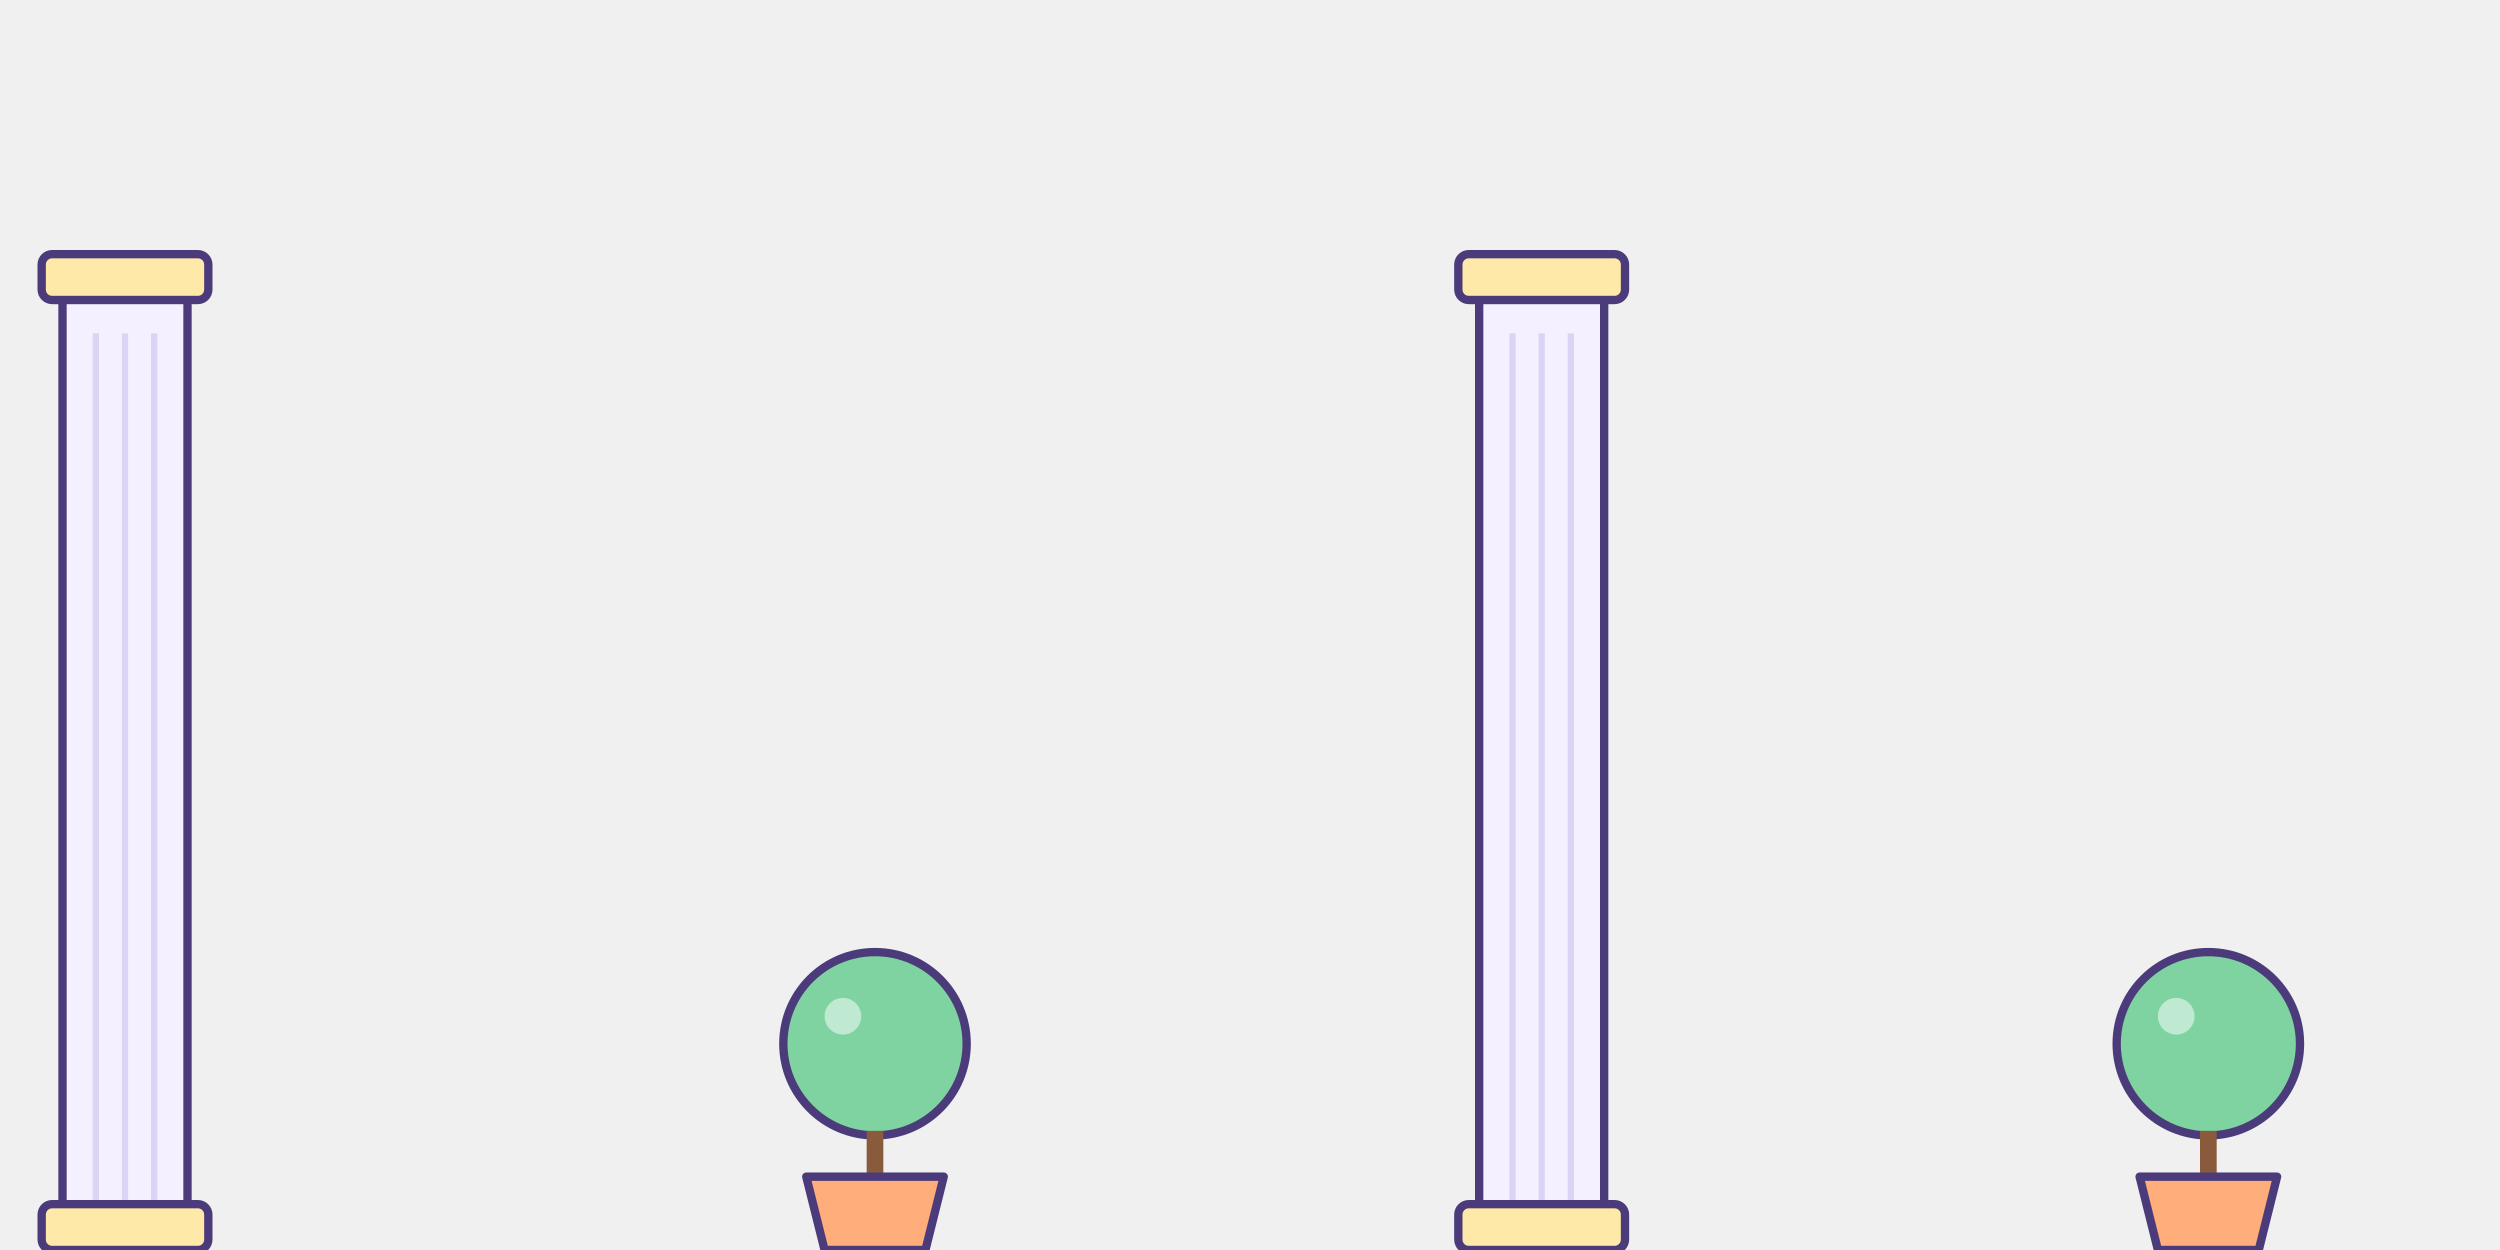
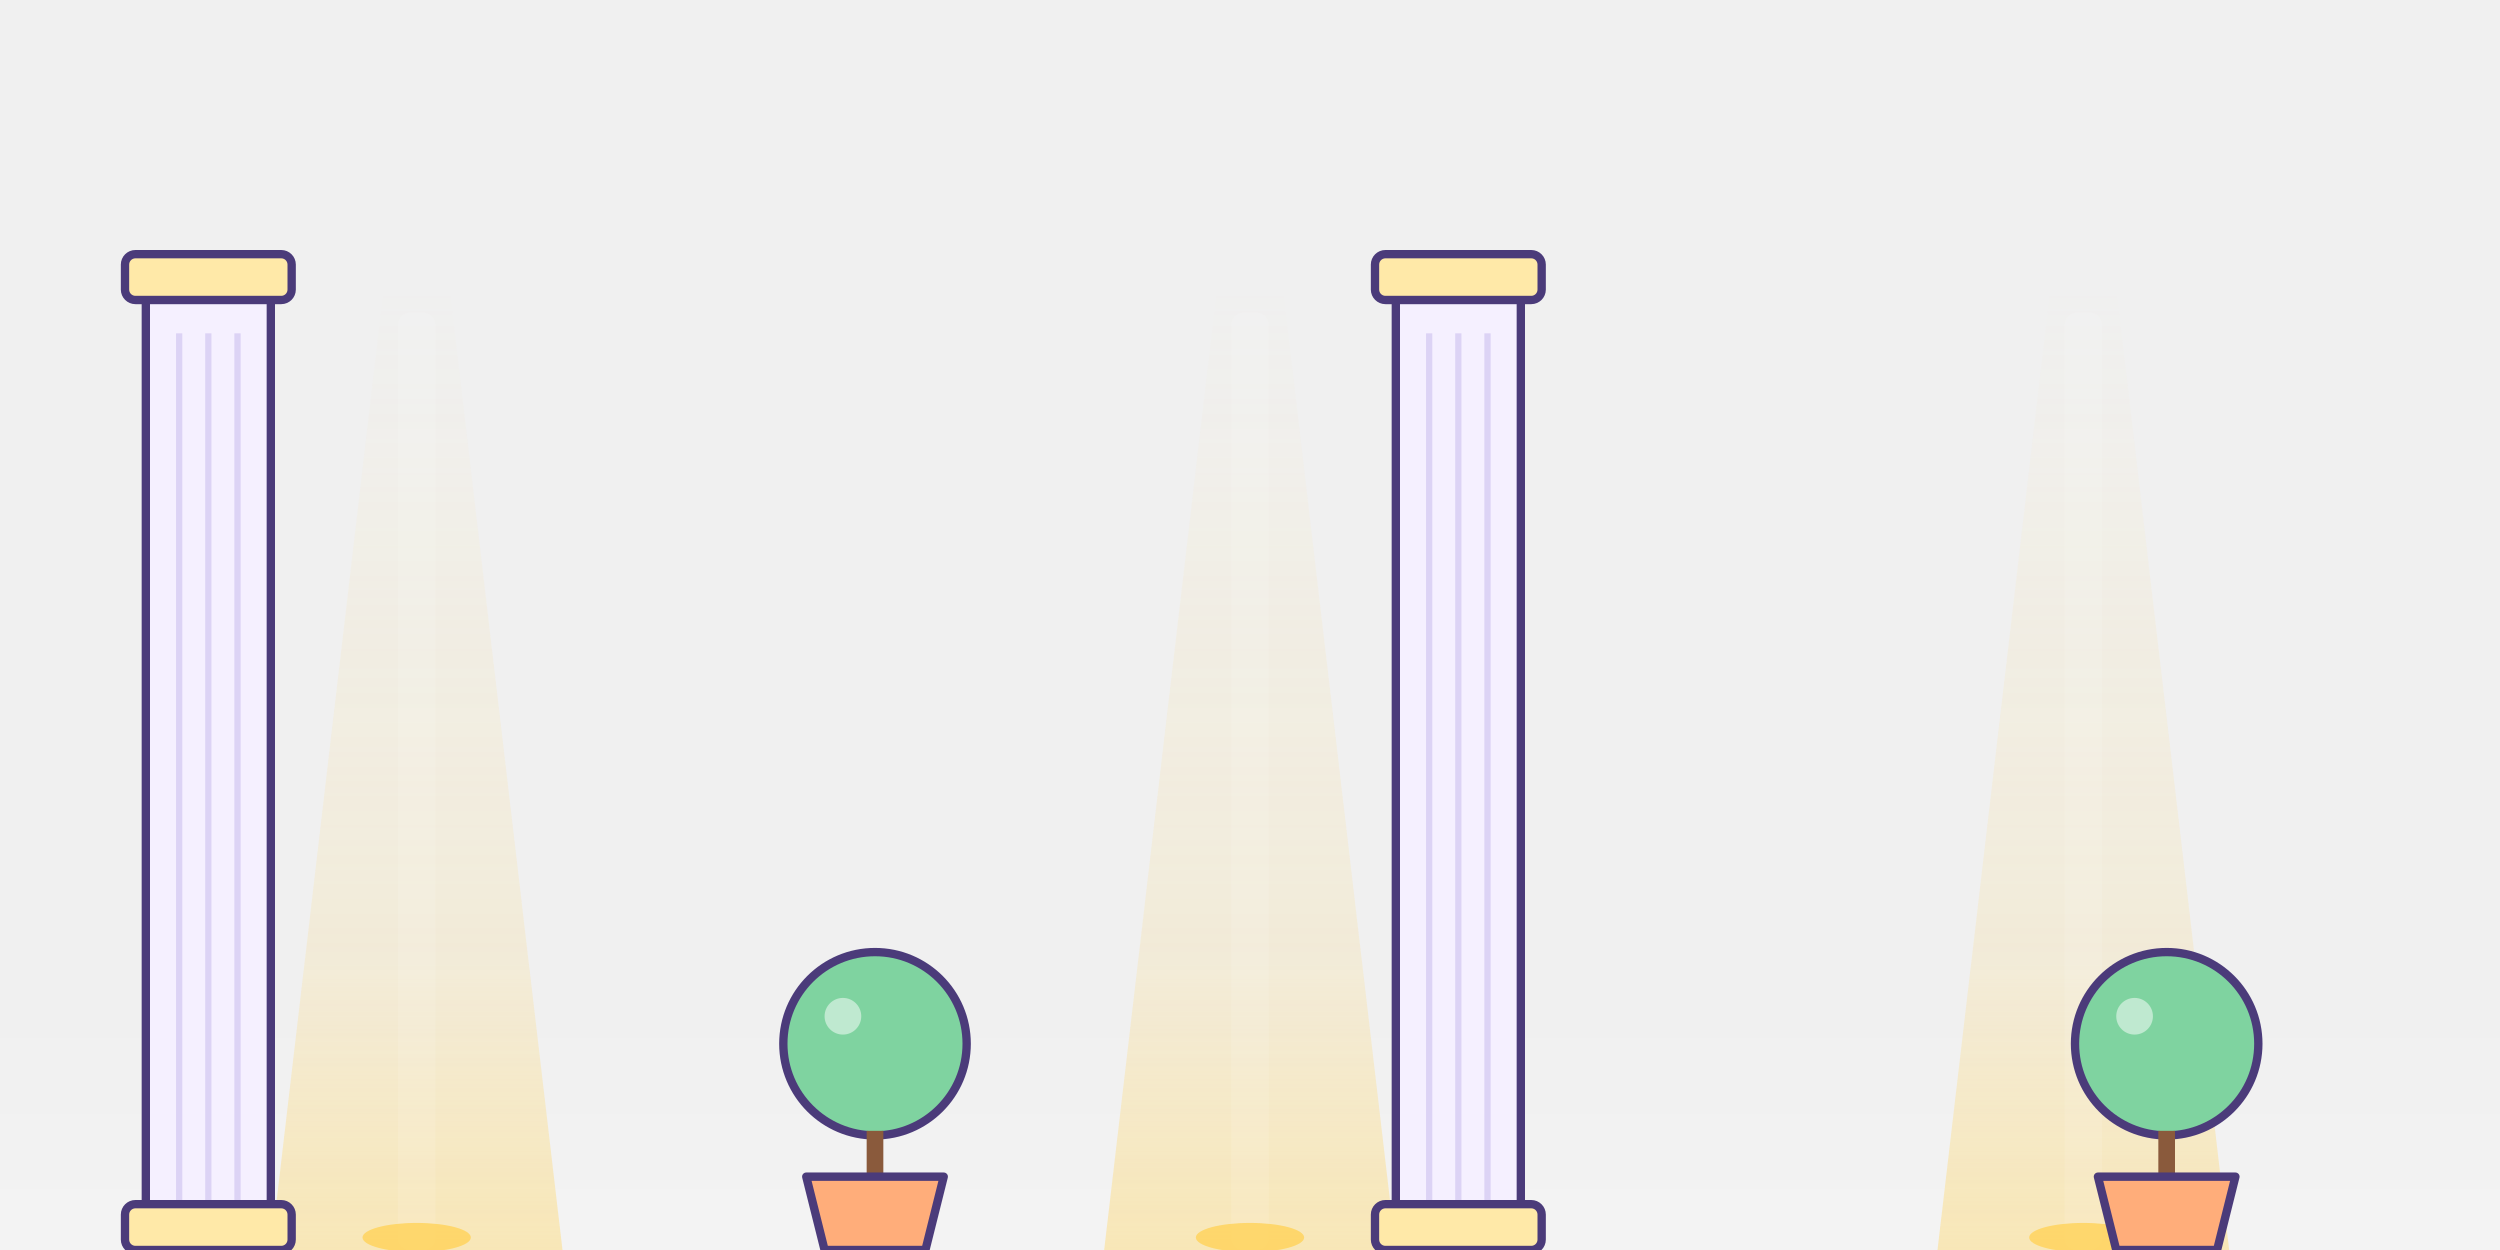
<svg xmlns="http://www.w3.org/2000/svg" viewBox="0 0 1200 600" width="1200" height="600">
-   <g transform="translate(60.0 600.0) scale(1.0)">
+   <defs>
+     <linearGradient id="sky" x1="0" y1="0" x2="0" y2="1">
+       <stop offset="0" stop-color="#7E66C9" stop-opacity="1" />
+       <stop offset="1" stop-color="#D9CCFF" stop-opacity="1" />
+     </linearGradient>
+     <radialGradient id="bloom" cx="0.5" cy="0.5" r="0.5">
+       <stop offset="0" stop-color="#FFFFFF" stop-opacity="0.55" />
+       <stop offset="1" stop-color="#FFFFFF" stop-opacity="0" />
+     </radialGradient>
+     <radialGradient id="acc" cx="0.5" cy="0.5" r="0.5">
+       <stop offset="0" stop-color="#FFD45E" stop-opacity="0.55" />
+       <stop offset="1" stop-color="#FFD45E" stop-opacity="0" />
+     </radialGradient>
+     <radialGradient id="acc2" cx="0.5" cy="0.5" r="0.5">
+       <stop offset="0" stop-color="#FFB3D6" stop-opacity="0.45" />
+       <stop offset="1" stop-color="#FFB3D6" stop-opacity="0" />
+     </radialGradient>
+     <linearGradient id="uplight" x1="0" y1="0" x2="0" y2="1">
+       <stop offset="0" stop-color="#FFD45E" stop-opacity="0" />
+       <stop offset="0.7" stop-color="#FFD45E" stop-opacity="0.18" />
+       <stop offset="1" stop-color="#FFD45E" stop-opacity="0.45" />
+     </linearGradient>
+     <linearGradient id="haze" x1="0" y1="0" x2="0" y2="1">
+       <stop offset="0" stop-color="#FFFFFF" stop-opacity="0" />
+       <stop offset="1" stop-color="#FFFFFF" stop-opacity="0.22" />
+     </linearGradient>
+   </defs>
+   <rect x="0" y="480" width="1200" height="120" fill="url(#haze)" />
+   <path d="M130 600 L184 140 H216 L270 600 Z" fill="url(#uplight)" opacity="0.9" />
+   <rect x="191" y="150" width="18" height="450" rx="6" fill="#FFFFFF" opacity="0.10" />
+   <ellipse cx="200" cy="594" rx="26" ry="7" fill="#FFD45E" opacity="0.85" />
+   <path d="M530 600 L584 140 H616 L670 600 Z" fill="url(#uplight)" opacity="0.9" />
+   <rect x="591" y="150" width="18" height="450" rx="6" fill="#FFFFFF" opacity="0.10" />
+   <ellipse cx="600" cy="594" rx="26" ry="7" fill="#FFD45E" opacity="0.85" />
+   <path d="M930 600 L984 140 H1016 L1070 600 Z" fill="url(#uplight)" opacity="0.9" />
+   <rect x="991" y="150" width="18" height="450" rx="6" fill="#FFFFFF" opacity="0.10" />
+   <ellipse cx="1000" cy="594" rx="26" ry="7" fill="#FFD45E" opacity="0.85" />
+   <g transform="translate(100.0 600.0) scale(1.0)">
    <rect x="-30" y="-460" width="60" height="460" fill="#F5F0FF" stroke="#4B3B7A" stroke-width="4.0" stroke-linejoin="round" stroke-linecap="round" />
    <path d="M-14 -440 V-20 M0 -440 V-20 M14 -440 V-20" stroke="#DCD3F5" stroke-width="3.0" fill="none" />
    <rect x="-40" y="-478" width="80" height="22" rx="5" fill="#FFE9A8" stroke="#4B3B7A" stroke-width="4.0" stroke-linejoin="round" stroke-linecap="round" />
    <rect x="-40" y="-22" width="80" height="22" rx="5" fill="#FFE9A8" stroke="#4B3B7A" stroke-width="4.0" stroke-linejoin="round" stroke-linecap="round" />
  </g>
-   <g transform="translate(740.0 600.0) scale(1.0)">
+   <g transform="translate(700.0 600.0) scale(1.0)">
    <rect x="-30" y="-460" width="60" height="460" fill="#F5F0FF" stroke="#4B3B7A" stroke-width="4.0" stroke-linejoin="round" stroke-linecap="round" />
    <path d="M-14 -440 V-20 M0 -440 V-20 M14 -440 V-20" stroke="#DCD3F5" stroke-width="3.0" fill="none" />
    <rect x="-40" y="-478" width="80" height="22" rx="5" fill="#FFE9A8" stroke="#4B3B7A" stroke-width="4.0" stroke-linejoin="round" stroke-linecap="round" />
    <rect x="-40" y="-22" width="80" height="22" rx="5" fill="#FFE9A8" stroke="#4B3B7A" stroke-width="4.0" stroke-linejoin="round" stroke-linecap="round" />
  </g>
  <g transform="translate(420.0 600.0) scale(1.1)">
    <circle cx="0" cy="-90" r="40" fill="#7FD3A0" stroke="#4B3B7A" stroke-width="3.64" stroke-linejoin="round" stroke-linecap="round" />
    <circle cx="-14" cy="-102" r="8" fill="#FFFFFF" opacity="0.5" />
    <path d="M0 -52 V-30" stroke="#8A5A3C" stroke-width="7.27" />
    <path d="M-30 -32 H30 L22 0 H-22 Z" fill="#FFAD7A" stroke="#4B3B7A" stroke-width="3.64" stroke-linejoin="round" stroke-linecap="round" />
  </g>
-   <g transform="translate(1060.0 600.0) scale(1.1)">
+   <g transform="translate(1040.0 600.0) scale(1.1)">
    <circle cx="0" cy="-90" r="40" fill="#7FD3A0" stroke="#4B3B7A" stroke-width="3.64" stroke-linejoin="round" stroke-linecap="round" />
    <circle cx="-14" cy="-102" r="8" fill="#FFFFFF" opacity="0.5" />
    <path d="M0 -52 V-30" stroke="#8A5A3C" stroke-width="7.27" />
    <path d="M-30 -32 H30 L22 0 H-22 Z" fill="#FFAD7A" stroke="#4B3B7A" stroke-width="3.64" stroke-linejoin="round" stroke-linecap="round" />
  </g>
</svg>
